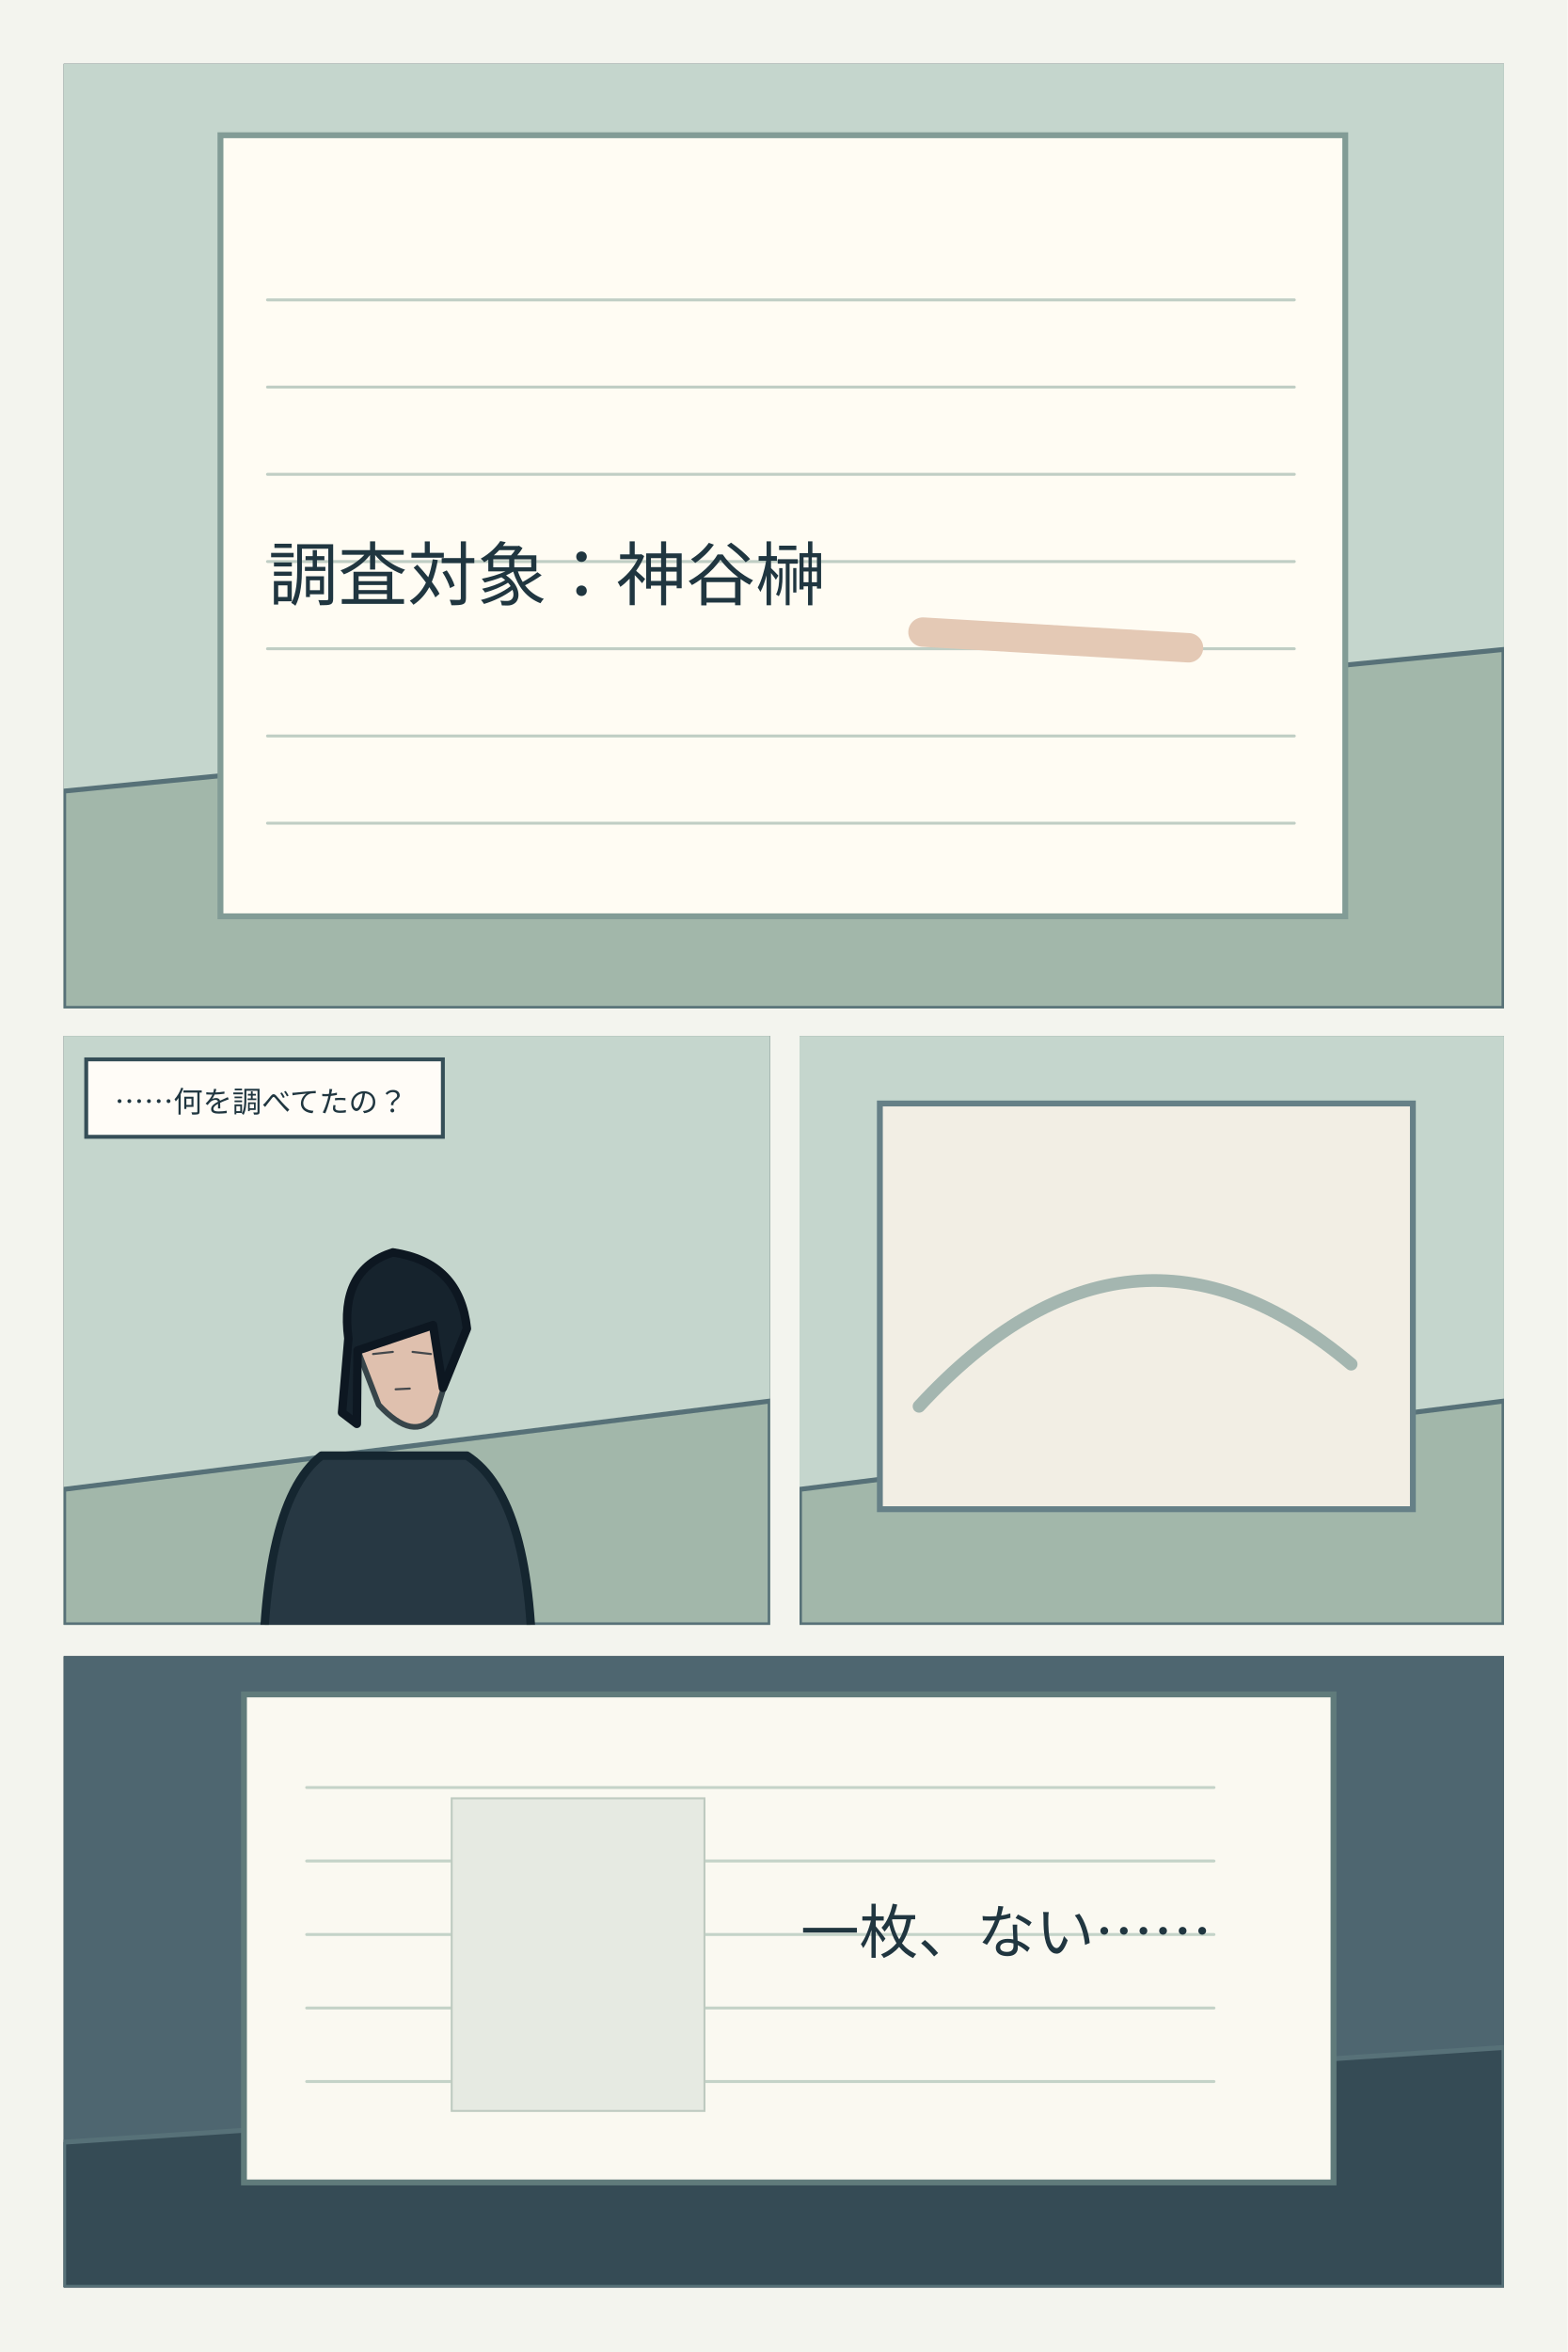
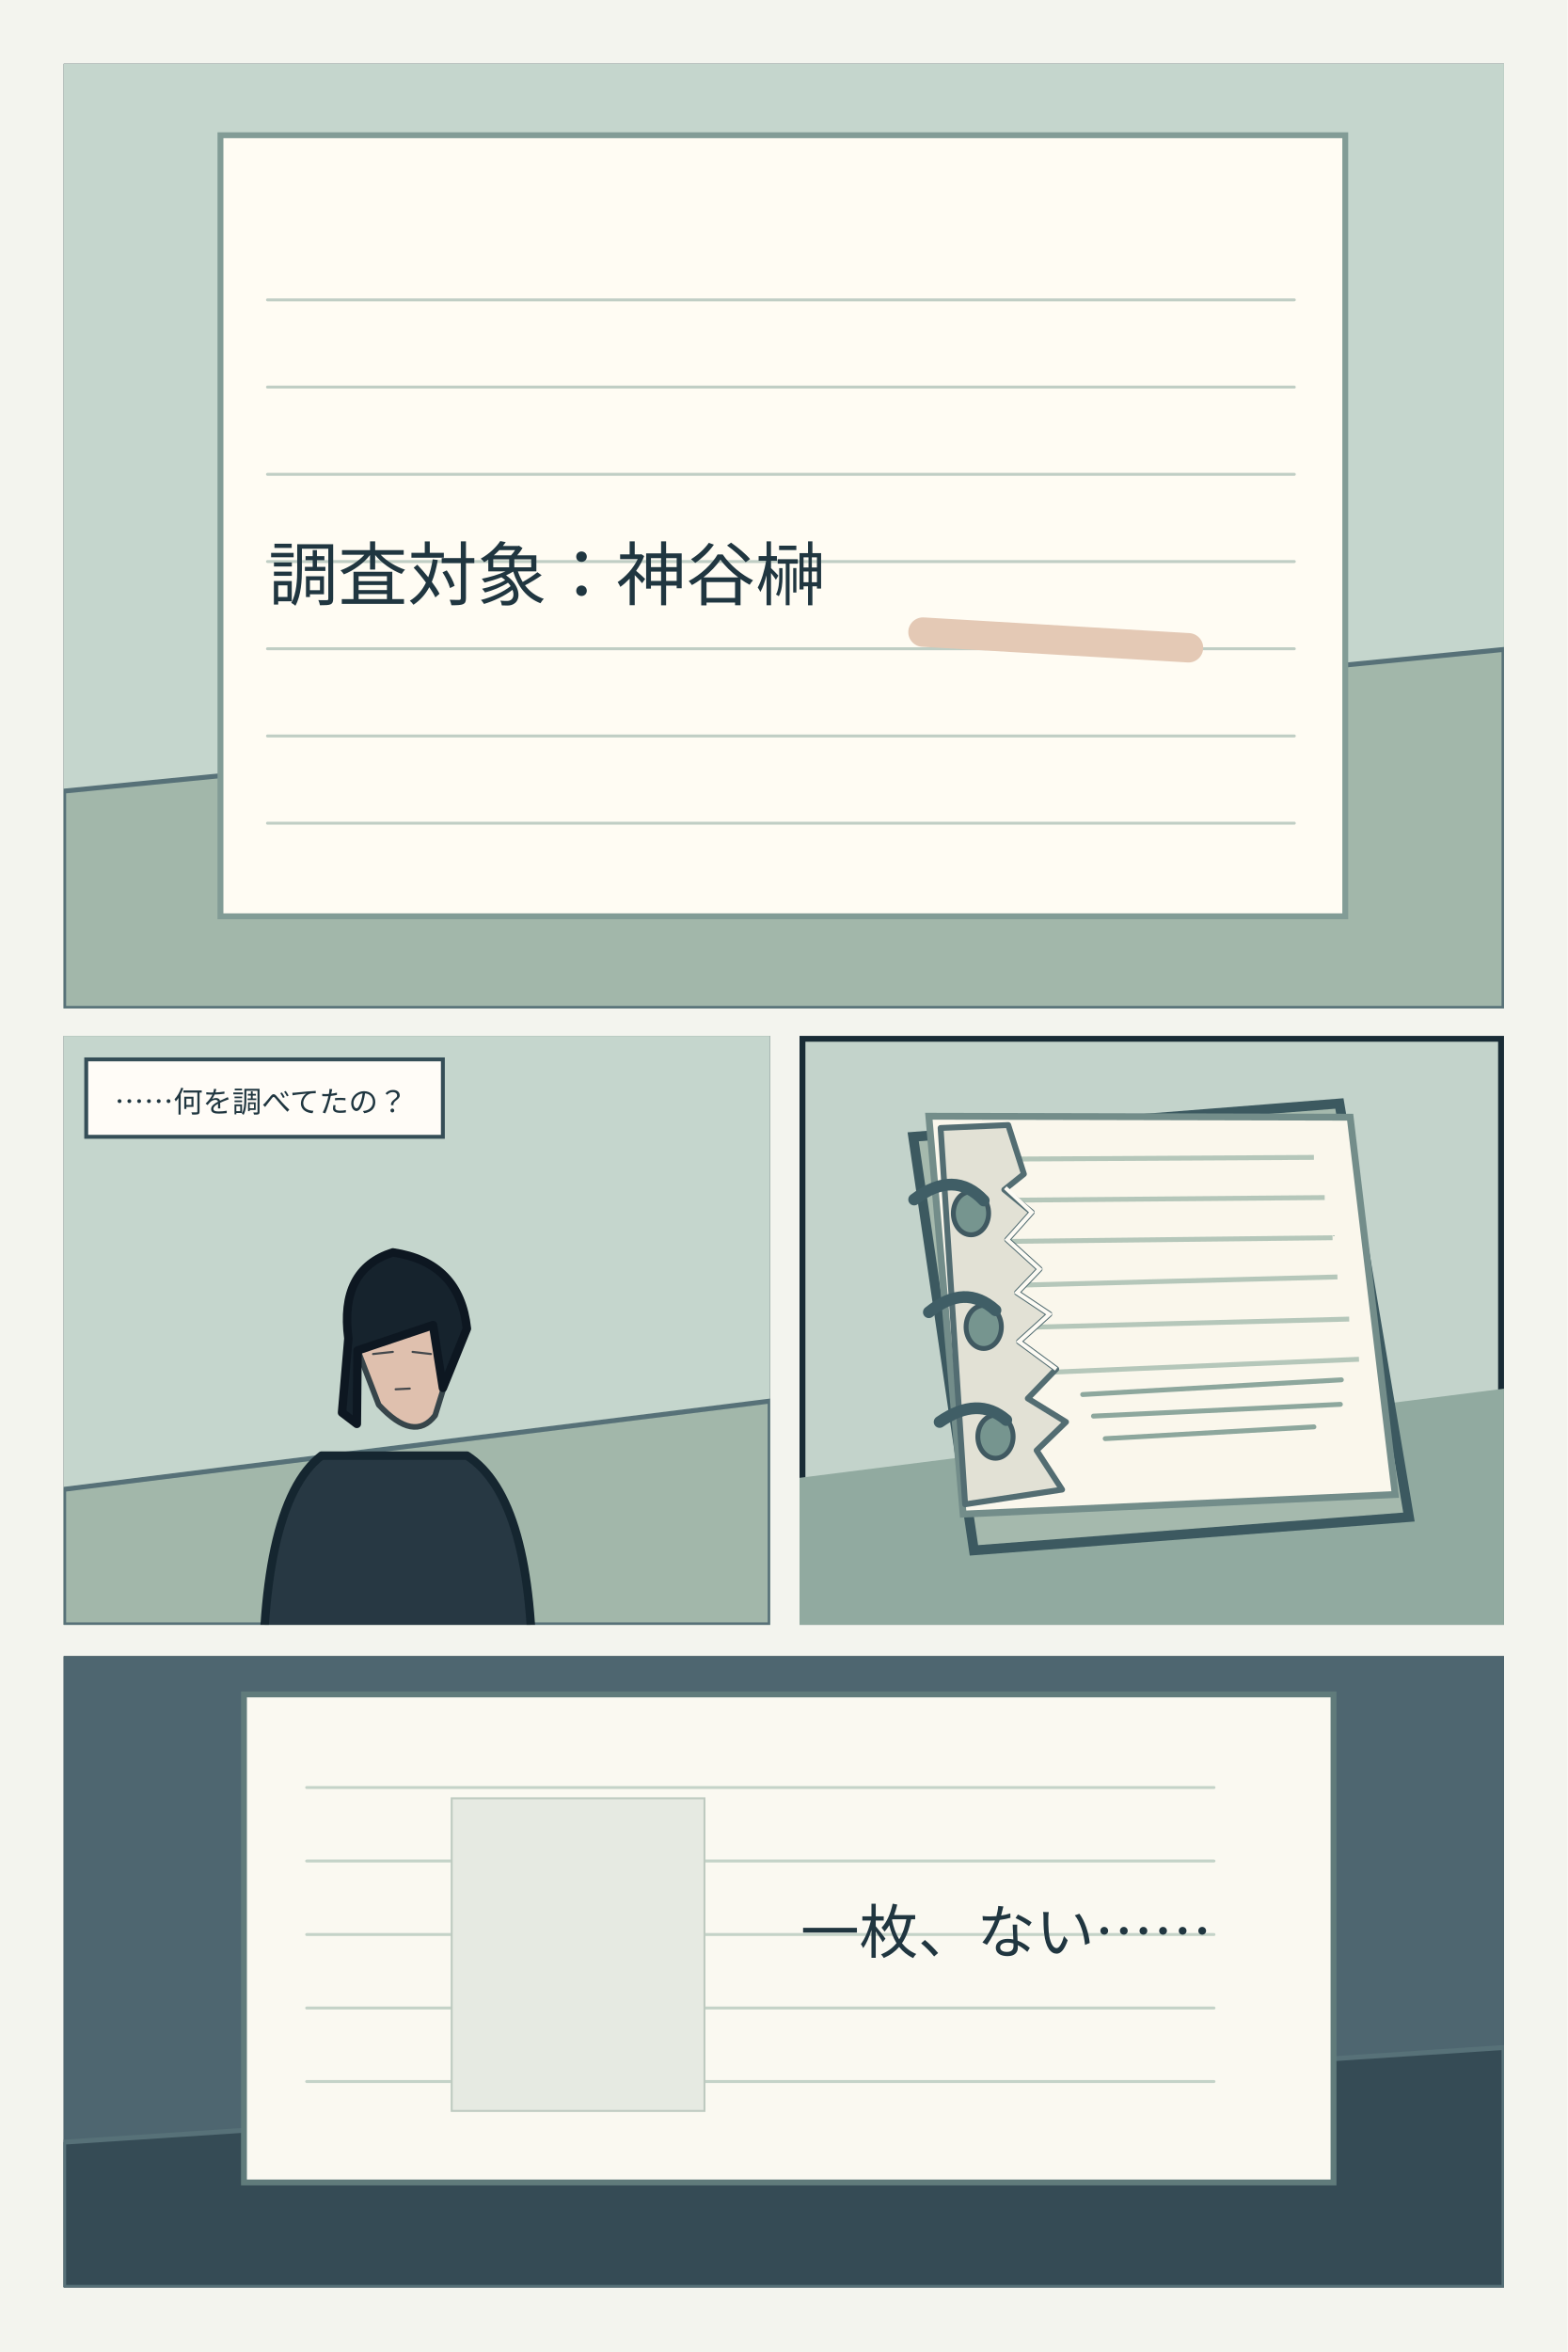
<svg xmlns="http://www.w3.org/2000/svg" width="1600" height="2400" viewBox="0 0 1600 2400">
  <rect x="0" y="0" width="1600" height="2400" fill="#f3f4ee" stroke="none" stroke-width="0" />
  <g id="31-1">
    <svg x="65" y="65" width="1470" height="964" viewBox="0 0 1470 964">
      <rect x="2" y="2" width="1466" height="960" fill="#f8f9f3" stroke="#192c36" stroke-width="8" />
      <rect x="0" y="0" width="1470" height="964" fill="#c5d6cd" stroke="none" stroke-width="0" />
      <path d="M0 742.28L1470 597.68V964H0Z" fill="#a2b7aa" stroke="#577178" stroke-width="5" stroke-linejoin="round" stroke-linecap="round" />
      <rect x="160" y="73" width="1148" height="797" fill="#fffcf3" stroke="#829c96" stroke-width="6" />
      <path d="M208 241L1256 241" fill="none" stroke="#c0cec4" stroke-width="3" stroke-linejoin="round" stroke-linecap="round" />
      <path d="M208 330L1256 330" fill="none" stroke="#c0cec4" stroke-width="3" stroke-linejoin="round" stroke-linecap="round" />
      <path d="M208 419L1256 419" fill="none" stroke="#c0cec4" stroke-width="3" stroke-linejoin="round" stroke-linecap="round" />
      <path d="M208 508L1256 508" fill="none" stroke="#c0cec4" stroke-width="3" stroke-linejoin="round" stroke-linecap="round" />
      <path d="M208 597L1256 597" fill="none" stroke="#c0cec4" stroke-width="3" stroke-linejoin="round" stroke-linecap="round" />
      <path d="M208 686L1256 686" fill="none" stroke="#c0cec4" stroke-width="3" stroke-linejoin="round" stroke-linecap="round" />
      <path d="M208 775L1256 775" fill="none" stroke="#c0cec4" stroke-width="3" stroke-linejoin="round" stroke-linecap="round" />
      <text x="209" y="547" font-family="Noto Sans CJK JP,sans-serif" font-size="71" font-weight="500" fill="#203640">調査対象：神谷榊</text>
      <path d="M877 580L1148 596" fill="none" stroke="#e4c9b5" stroke-width="30" stroke-linejoin="round" stroke-linecap="round" />
    </svg>
  </g>
  <g id="31-2">
    <svg x="816" y="1057" width="719" height="601" viewBox="0 0 719 601">
-       <rect x="2" y="2" width="715" height="597" fill="#f8f9f3" stroke="#192c36" stroke-width="8" />
-       <rect x="0" y="0" width="719" height="601" fill="#c5d6cd" stroke="none" stroke-width="0" />
-       <path d="M0 462.77L719 372.62V601H0Z" fill="#a2b7aa" stroke="#577178" stroke-width="5" stroke-linejoin="round" stroke-linecap="round" />
-       <rect x="82" y="69" width="544" height="414" fill="#f2eee4" stroke="#668087" stroke-width="6" />
-       <path d="M122 378Q337 145 563 335" fill="none" stroke="#a4b6b0" stroke-width="13" stroke-linejoin="round" stroke-linecap="round" />
+       <rect x="2" y="2" width="715" height="597" fill="#c3d3cb" stroke="#192c36" stroke-width="8" />
+       <path d="M0 451L719 360V601H0Z" fill="#91aaa0" />
+       <path d="M116 103L551 69L622 491L178 525Z" fill="#a5b9ad" stroke="#3c5960" stroke-width="10" />
+       <path d="M132 82L562 83L608 468L167 488Z" fill="#faf7ec" stroke="#738d8a" stroke-width="7" />
+       <path d="M166 126L525 124M177 168L536 165M187 210L544 206M200 255L549 246M208 298L561 289M214 345L571 330" fill="none" stroke="#b5c7ba" stroke-width="5" />
+       <path d="M144 94L213 91L229 141L209 157L237 180L212 208L245 238L222 262L255 284L224 312L262 340L233 370L272 394L242 423L268 463L169 478Z" fill="#e2e1d5" stroke="#536d72" stroke-width="6" stroke-linejoin="round" />
+       <path d="M210 155L237 180L212 208L245 238L222 262L255 284L224 312L262 340" fill="none" stroke="#fdfbf4" stroke-width="4" />
+       <ellipse cx="175" cy="181" rx="18" ry="22" fill="#76958f" stroke="#405961" stroke-width="5" />
+       <ellipse cx="188" cy="297" rx="18" ry="22" fill="#76958f" stroke="#405961" stroke-width="5" />
+       <ellipse cx="200" cy="409" rx="18" ry="22" fill="#76958f" stroke="#405961" stroke-width="5" />
+       <path d="M117 167Q158 136 188 168M132 282Q169 252 200 280M143 394Q182 367 211 392" fill="none" stroke="#405e66" stroke-width="12" stroke-linecap="round" />
+       <path d="M289 366L553 351M300 388L552 376M312 411L525 399" stroke="#8da79d" stroke-width="5" stroke-linecap="round" />
    </svg>
  </g>
  <g id="31-3">
    <svg x="65" y="1057" width="721" height="601" viewBox="0 0 721 601">
      <rect x="2" y="2" width="717" height="597" fill="#f8f9f3" stroke="#192c36" stroke-width="8" />
      <rect x="0" y="0" width="721" height="601" fill="#c5d6cd" stroke="none" stroke-width="0" />
      <path d="M0 462.77L721 372.62V601H0Z" fill="#a2b7aa" stroke="#577178" stroke-width="5" stroke-linejoin="round" stroke-linecap="round" />
      <g transform="translate(346 442) scale(0.72)">
        <path d="M-115-19Q-206 51-198 365L-151 587L156 587L184 311Q186 42 91-19Z" fill="#273843" stroke="#152630" stroke-width="12" stroke-linejoin="round" stroke-linecap="round" />
        <path d="M-64-169Q-73-265-1-270Q85-265 74-166L46-76Q16-37-34-91Z" fill="#dfc0ae" stroke="#37454a" stroke-width="8" stroke-linejoin="round" stroke-linecap="round" />
        <path d="M-77-185Q-90-283-14-307Q81-293 91-199L57-115L43-204L-64-168L-65-64L-86-80Z" fill="#16232d" stroke="#0d1721" stroke-width="12" stroke-linejoin="round" stroke-linecap="round" />
        <path d="M-42-163L-14-166M14-166L40-163M-10-113L10-114" fill="none" stroke="#44484c" stroke-width="3" stroke-linejoin="round" stroke-linecap="round" />
      </g>
      <rect x="23" y="24" width="364" height="79" fill="#fffcf7" stroke="#354e57" stroke-width="4" />
      <text x="52" y="78" font-family="Noto Sans CJK JP,sans-serif" font-size="30" font-weight="500" fill="#203640">……何を調べてたの？</text>
    </svg>
  </g>
  <g id="31-4">
    <svg x="65" y="1690" width="1470" height="644" viewBox="0 0 1470 644">
      <rect x="2" y="2" width="1466" height="640" fill="#f8f9f3" stroke="#192c36" stroke-width="8" />
      <rect x="0" y="0" width="1470" height="644" fill="#4e6670" stroke="none" stroke-width="0" />
      <path d="M0 495.88L1470 399.28V644H0Z" fill="#354b55" stroke="#577178" stroke-width="5" stroke-linejoin="round" stroke-linecap="round" />
      <rect x="184" y="39" width="1112" height="498" fill="#faf9f1" stroke="#607b7b" stroke-width="6" />
      <path d="M248 134L1174 134" fill="none" stroke="#c4d3c8" stroke-width="3" stroke-linejoin="round" stroke-linecap="round" />
      <path d="M248 209L1174 209" fill="none" stroke="#c4d3c8" stroke-width="3" stroke-linejoin="round" stroke-linecap="round" />
      <path d="M248 284L1174 284" fill="none" stroke="#c4d3c8" stroke-width="3" stroke-linejoin="round" stroke-linecap="round" />
      <path d="M248 359L1174 359" fill="none" stroke="#c4d3c8" stroke-width="3" stroke-linejoin="round" stroke-linecap="round" />
      <path d="M248 434L1174 434" fill="none" stroke="#c4d3c8" stroke-width="3" stroke-linejoin="round" stroke-linecap="round" />
      <rect x="396" y="145" width="258" height="319" fill="#e6eae2" stroke="#becac0" stroke-width="2" />
      <text x="752" y="303" font-family="Noto Sans CJK JP,sans-serif" font-size="60" font-weight="500" fill="#203640">一枚、ない……</text>
    </svg>
  </g>
</svg>
